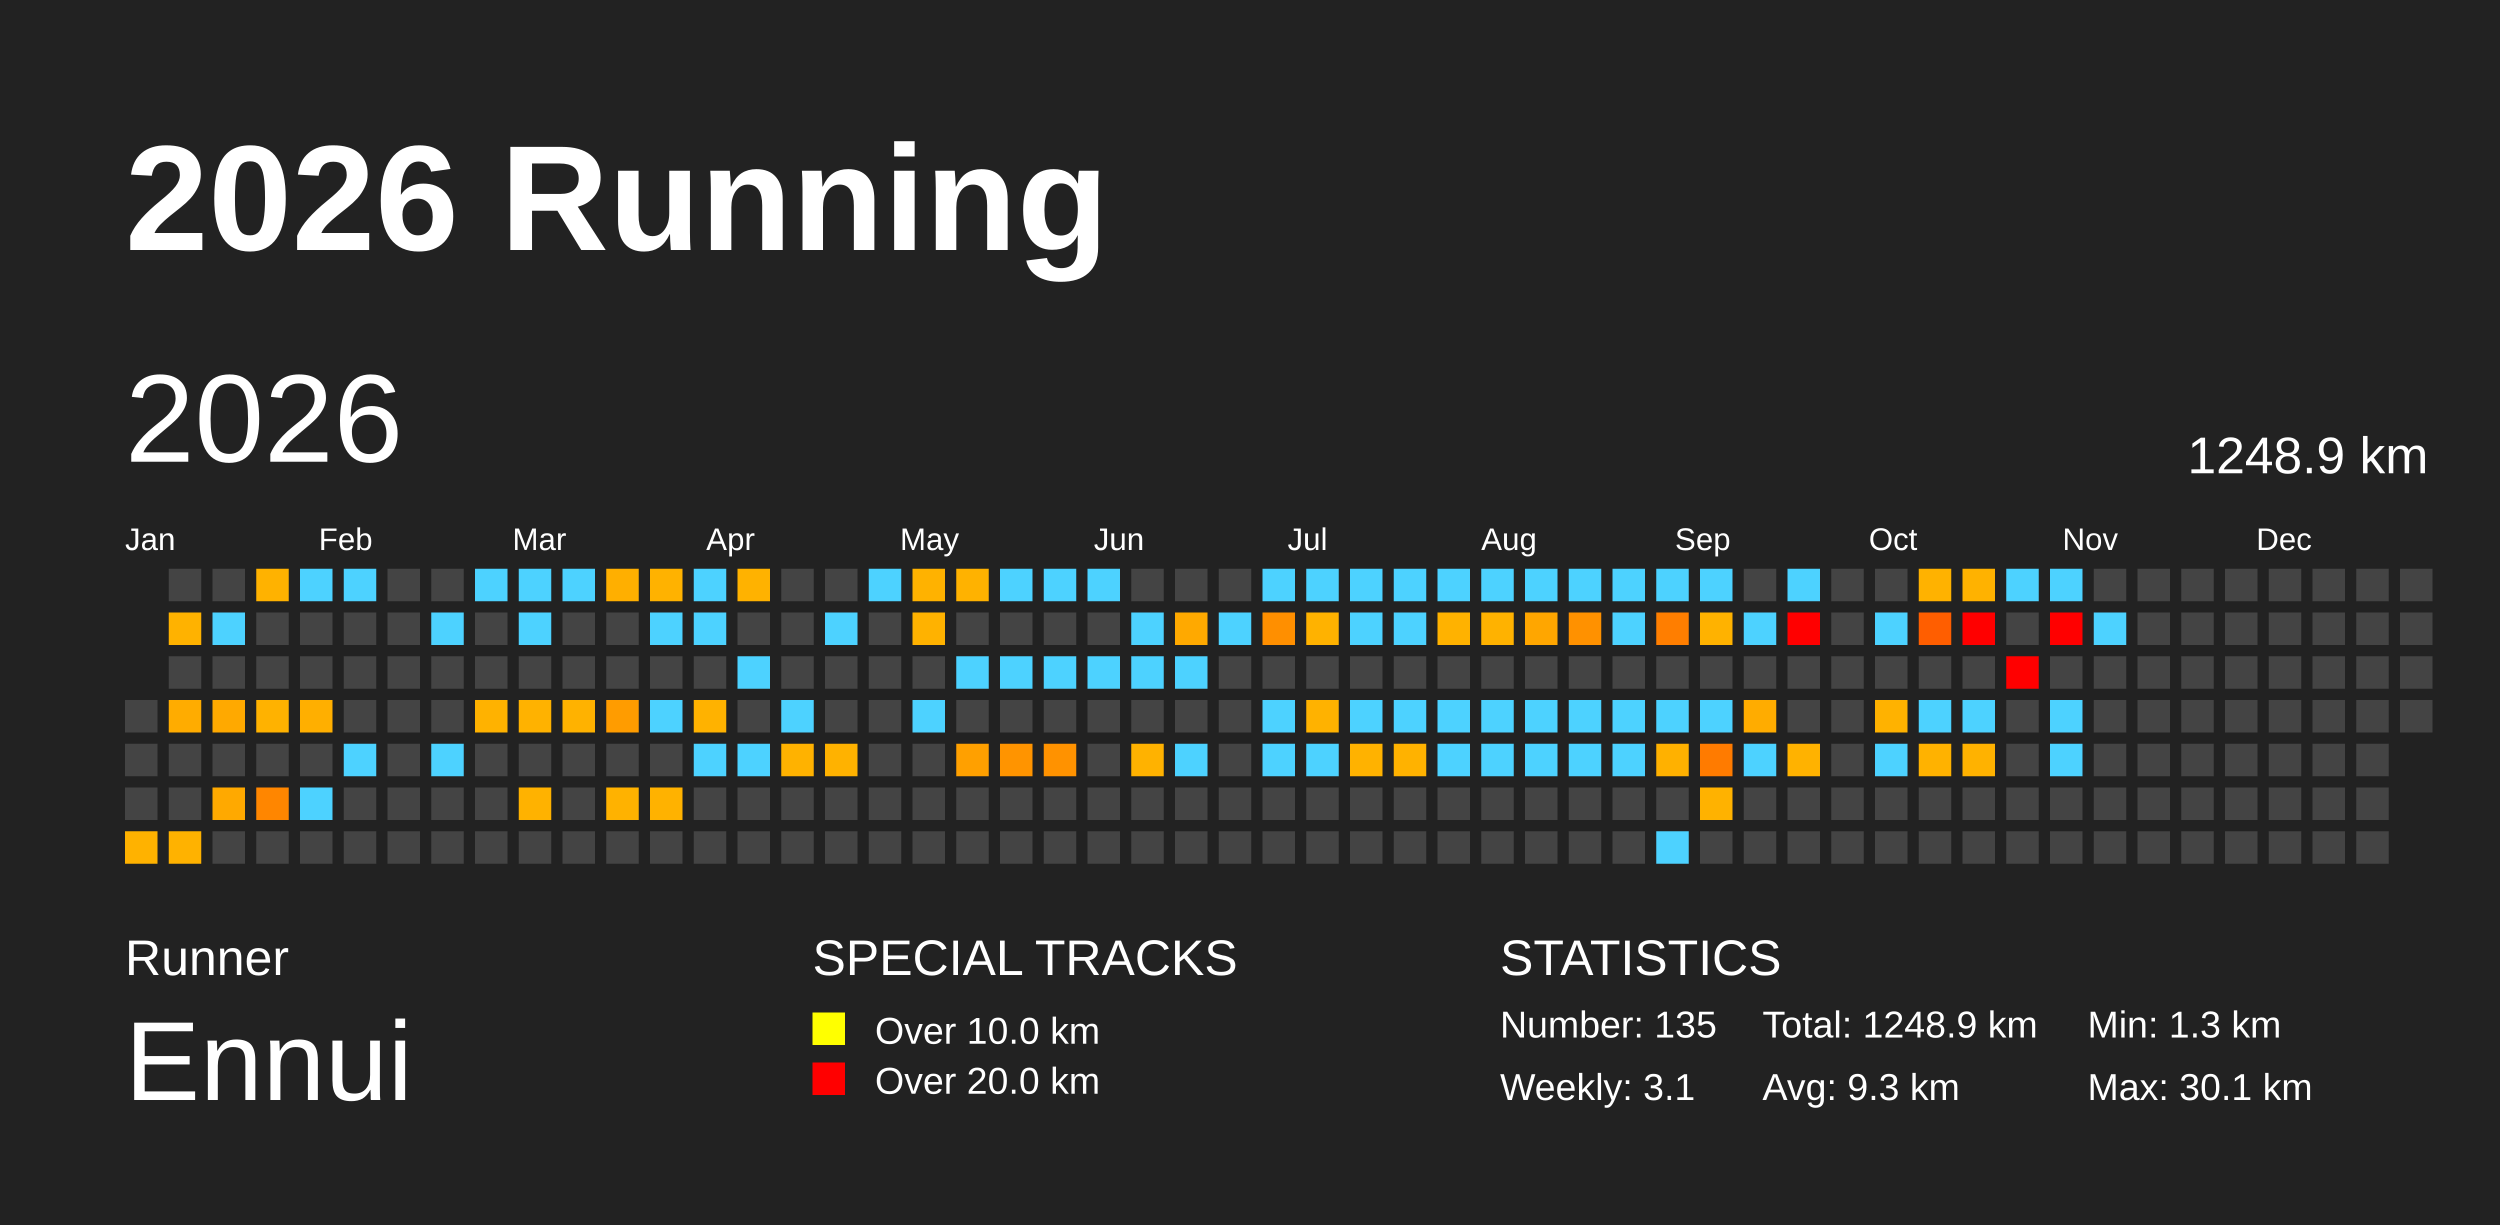
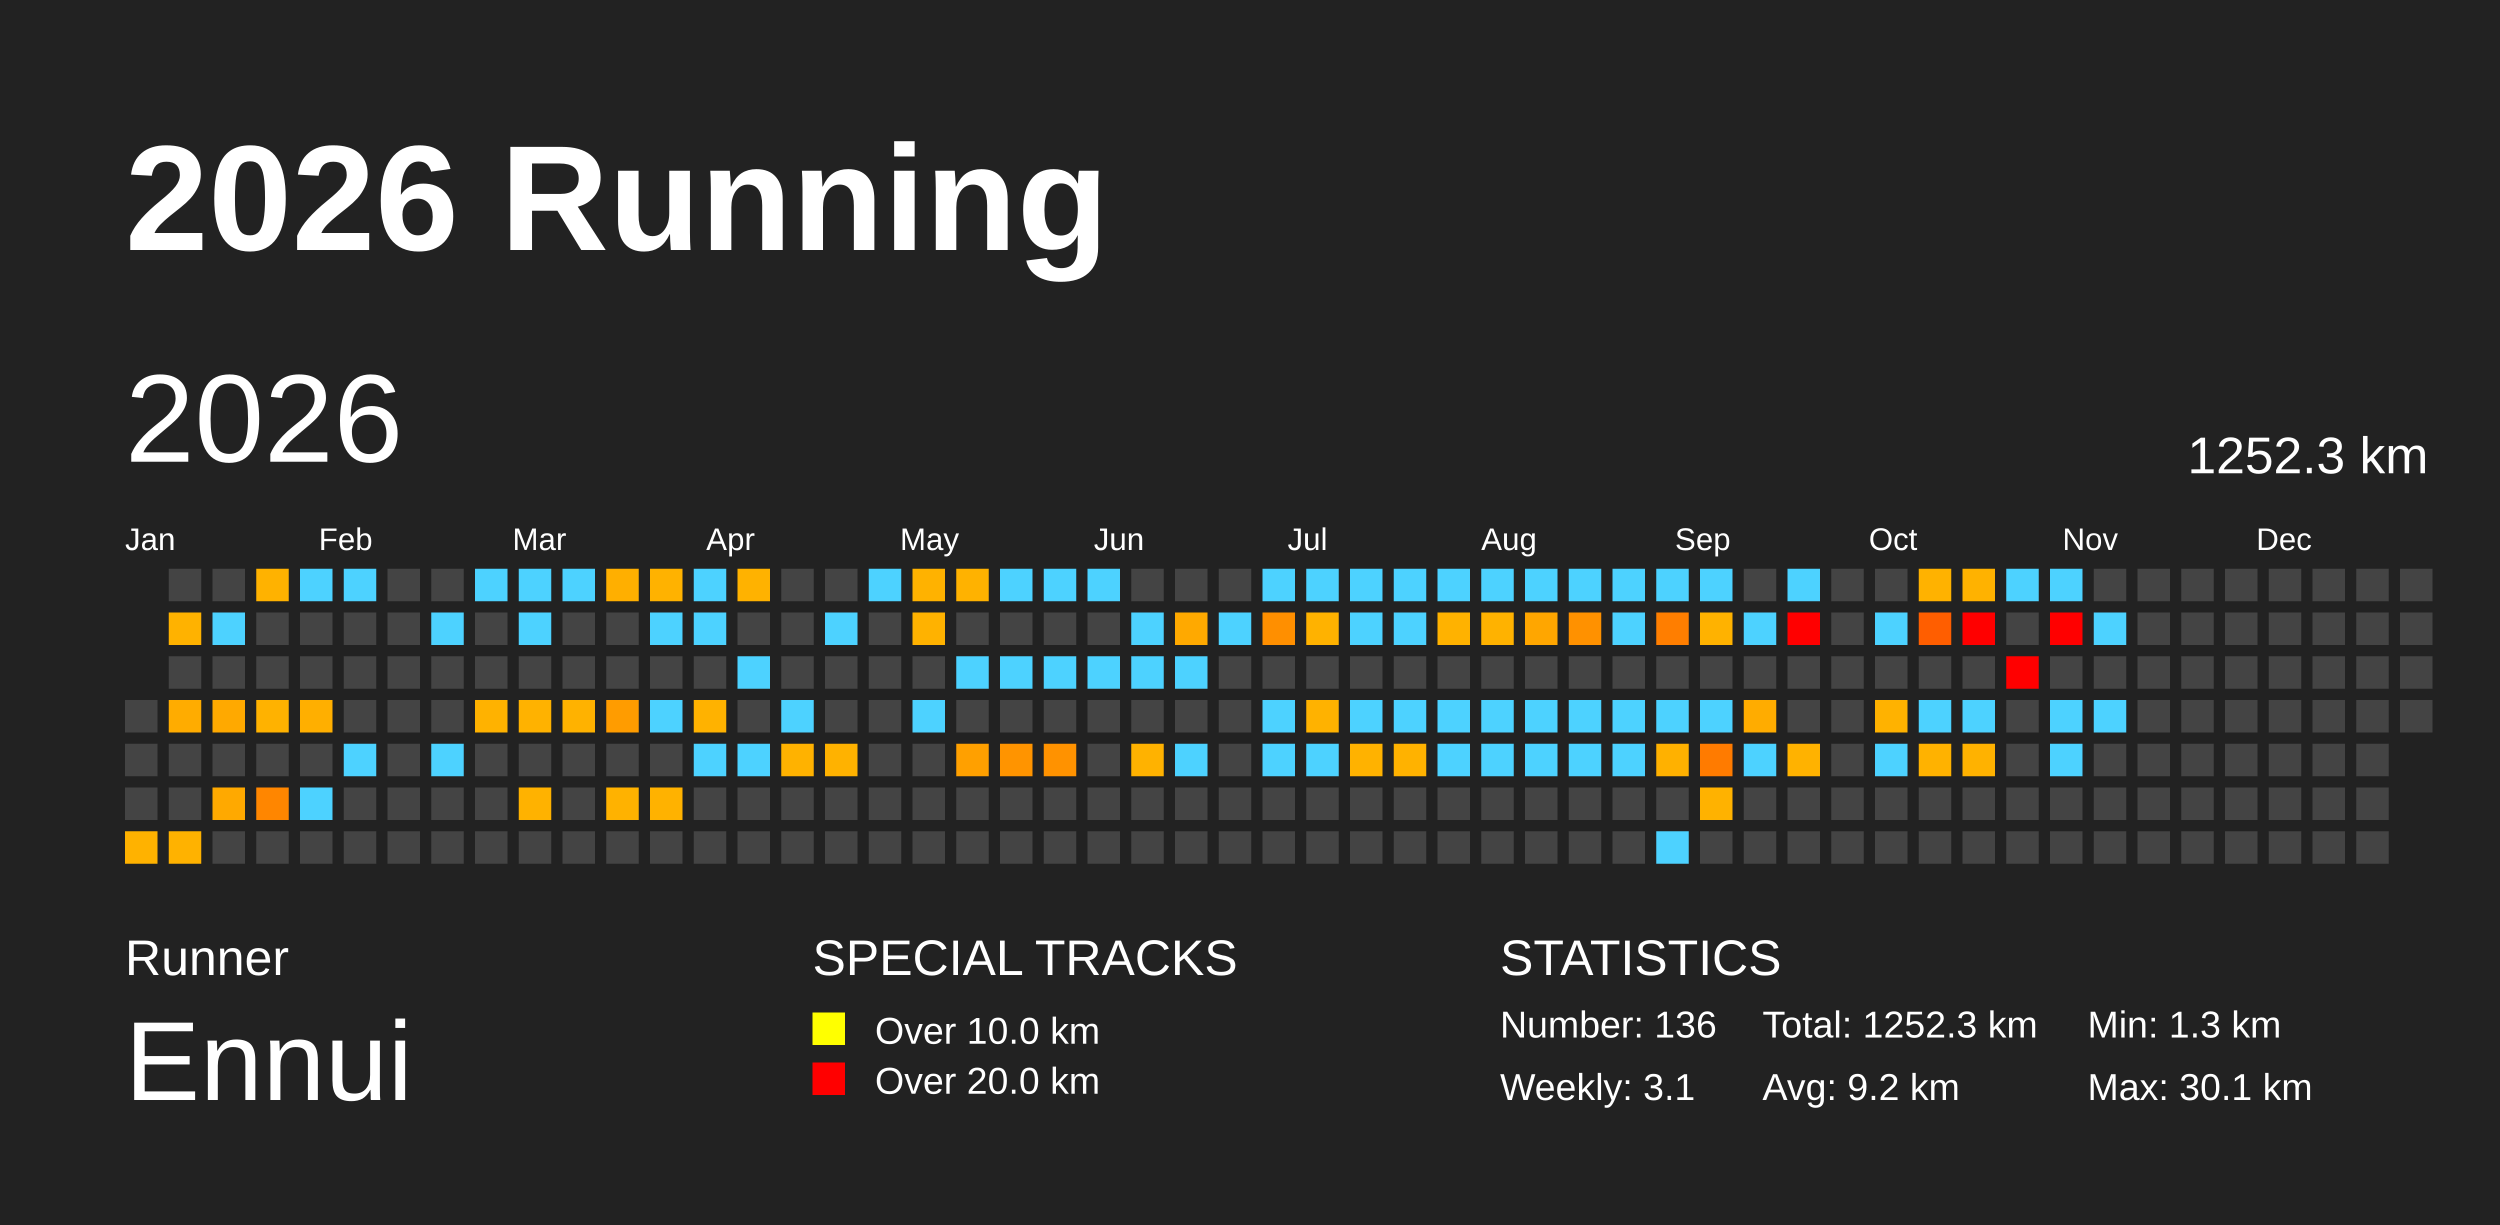
<svg xmlns="http://www.w3.org/2000/svg" baseProfile="full" height="98mm" version="1.1" viewBox="0,0,200,98" width="200mm">
  <defs />
  <rect fill="#222222" height="98" width="200" x="0" y="0" />
  <text fill="#FFFFFF" style="font-size:12px; font-family:Arial; font-weight:bold;" x="10" y="20">2026 Running</text>
  <text fill="#FFFFFF" style="font-size:4px; font-family:Arial" x="10" y="78">Runner</text>
  <text fill="#FFFFFF" style="font-size:9px; font-family:Arial" x="10" y="88">Ennui</text>
  <text fill="#FFFFFF" style="font-size:4px; font-family:Arial" x="65" y="78">SPECIAL TRACKS</text>
  <rect fill="yellow" height="2.6" width="2.6" x="65" y="81" />
  <text fill="#FFFFFF" style="font-size:3px; font-family:Arial" x="70" y="83.5">Over 10.0 km</text>
  <rect fill="red" height="2.6" width="2.6" x="65" y="85" />
  <text fill="#FFFFFF" style="font-size:3px; font-family:Arial" x="70" y="87.5">Over 20.0 km</text>
  <text fill="#FFFFFF" style="font-size:4px; font-family:Arial" x="120" y="78">STATISTICS</text>
-   <text fill="#FFFFFF" style="font-size:3px; font-family:Arial" x="120" y="83">Number: 135</text>
+   <text fill="#FFFFFF" style="font-size:3px; font-family:Arial" x="120" y="83">Number: 136</text>
  <text fill="#FFFFFF" style="font-size:3px; font-family:Arial" x="120" y="88">Weekly: 3.1</text>
-   <text fill="#FFFFFF" style="font-size:3px; font-family:Arial" x="141" y="83">Total: 1248.9 km</text>
-   <text fill="#FFFFFF" style="font-size:3px; font-family:Arial" x="141" y="88">Avg: 9.3 km</text>
+   <text fill="#FFFFFF" style="font-size:3px; font-family:Arial" x="141" y="83">Total: 1252.3 km</text>
+   <text fill="#FFFFFF" style="font-size:3px; font-family:Arial" x="141" y="88">Avg: 9.2 km</text>
  <text fill="#FFFFFF" style="font-size:3px; font-family:Arial" x="167" y="83">Min: 1.3 km</text>
  <text fill="#FFFFFF" style="font-size:3px; font-family:Arial" x="167" y="88">Max: 30.1 km</text>
  <text dominant-baseline="hanging" fill="#FFFFFF" style="font-size:10.0px; font-family:Arial;" x="10" y="30">2026</text>
-   <text dominant-baseline="hanging" fill="#FFFFFF" style="font-size:4.125px; font-family:Arial;" x="175" y="35">1248.9 km</text>
+   <text dominant-baseline="hanging" fill="#FFFFFF" style="font-size:4.125px; font-family:Arial;" x="175" y="35">1252.3 km</text>
  <text fill="#FFFFFF" style="font-size:2.5px; font-family:Arial" x="10.0" y="44">Jan</text>
  <text fill="#FFFFFF" style="font-size:2.5px; font-family:Arial" x="25.5" y="44">Feb</text>
  <text fill="#FFFFFF" style="font-size:2.5px; font-family:Arial" x="41.0" y="44">Mar</text>
  <text fill="#FFFFFF" style="font-size:2.5px; font-family:Arial" x="56.5" y="44">Apr</text>
  <text fill="#FFFFFF" style="font-size:2.5px; font-family:Arial" x="72.0" y="44">May</text>
  <text fill="#FFFFFF" style="font-size:2.5px; font-family:Arial" x="87.5" y="44">Jun</text>
  <text fill="#FFFFFF" style="font-size:2.5px; font-family:Arial" x="103.0" y="44">Jul</text>
  <text fill="#FFFFFF" style="font-size:2.5px; font-family:Arial" x="118.5" y="44">Aug</text>
  <text fill="#FFFFFF" style="font-size:2.5px; font-family:Arial" x="134.0" y="44">Sep</text>
  <text fill="#FFFFFF" style="font-size:2.5px; font-family:Arial" x="149.5" y="44">Oct</text>
  <text fill="#FFFFFF" style="font-size:2.5px; font-family:Arial" x="165.0" y="44">Nov</text>
  <text fill="#FFFFFF" style="font-size:2.5px; font-family:Arial" x="180.5" y="44">Dec</text>
  <rect fill="#444444" height="2.6" width="2.6" x="10.0" y="56.0" />
  <rect fill="#444444" height="2.6" width="2.6" x="10.0" y="59.5" />
  <rect fill="#444444" height="2.6" width="2.6" x="10.0" y="63.0" />
  <rect fill="#ffb200" height="2.6" width="2.6" x="10.0" y="66.5" />
  <rect fill="#444444" height="2.6" width="2.6" x="13.5" y="45.5" />
  <rect fill="#ffb200" height="2.6" width="2.6" x="13.5" y="49.0" />
  <rect fill="#444444" height="2.6" width="2.6" x="13.5" y="52.5" />
  <rect fill="#ffac00" height="2.6" width="2.6" x="13.5" y="56.0" />
  <rect fill="#444444" height="2.6" width="2.6" x="13.5" y="59.5" />
  <rect fill="#444444" height="2.6" width="2.6" x="13.5" y="63.0" />
  <rect fill="#ffb200" height="2.6" width="2.6" x="13.5" y="66.5" />
  <rect fill="#444444" height="2.6" width="2.6" x="17.0" y="45.5" />
  <rect fill="#4dd2ff" height="2.6" width="2.6" x="17.0" y="49.0" />
  <rect fill="#444444" height="2.6" width="2.6" x="17.0" y="52.5" />
  <rect fill="#ffa900" height="2.6" width="2.6" x="17.0" y="56.0" />
  <rect fill="#444444" height="2.6" width="2.6" x="17.0" y="59.5" />
  <rect fill="#ffa900" height="2.6" width="2.6" x="17.0" y="63.0" />
  <rect fill="#444444" height="2.6" width="2.6" x="17.0" y="66.5" />
  <rect fill="#ffb200" height="2.6" width="2.6" x="20.5" y="45.5" />
  <rect fill="#444444" height="2.6" width="2.6" x="20.5" y="49.0" />
  <rect fill="#444444" height="2.6" width="2.6" x="20.5" y="52.5" />
  <rect fill="#ffb200" height="2.6" width="2.6" x="20.5" y="56.0" />
  <rect fill="#444444" height="2.6" width="2.6" x="20.5" y="59.5" />
  <rect fill="#ff8600" height="2.6" width="2.6" x="20.5" y="63.0" />
  <rect fill="#444444" height="2.6" width="2.6" x="20.5" y="66.5" />
  <rect fill="#4dd2ff" height="2.6" width="2.6" x="24.0" y="45.5" />
  <rect fill="#444444" height="2.6" width="2.6" x="24.0" y="49.0" />
  <rect fill="#444444" height="2.6" width="2.6" x="24.0" y="52.5" />
  <rect fill="#ffaf00" height="2.6" width="2.6" x="24.0" y="56.0" />
  <rect fill="#444444" height="2.6" width="2.6" x="24.0" y="59.5" />
  <rect fill="#4dd2ff" height="2.6" width="2.6" x="24.0" y="63.0" />
  <rect fill="#444444" height="2.6" width="2.6" x="24.0" y="66.5" />
  <rect fill="#4dd2ff" height="2.6" width="2.6" x="27.5" y="45.5" />
  <rect fill="#444444" height="2.6" width="2.6" x="27.5" y="49.0" />
  <rect fill="#444444" height="2.6" width="2.6" x="27.5" y="52.5" />
  <rect fill="#444444" height="2.6" width="2.6" x="27.5" y="56.0" />
  <rect fill="#4dd2ff" height="2.6" width="2.6" x="27.5" y="59.5" />
  <rect fill="#444444" height="2.6" width="2.6" x="27.5" y="63.0" />
  <rect fill="#444444" height="2.6" width="2.6" x="27.5" y="66.5" />
  <rect fill="#444444" height="2.6" width="2.6" x="31.0" y="45.5" />
  <rect fill="#444444" height="2.6" width="2.6" x="31.0" y="49.0" />
  <rect fill="#444444" height="2.6" width="2.6" x="31.0" y="52.5" />
  <rect fill="#444444" height="2.6" width="2.6" x="31.0" y="56.0" />
  <rect fill="#444444" height="2.6" width="2.6" x="31.0" y="59.5" />
  <rect fill="#444444" height="2.6" width="2.6" x="31.0" y="63.0" />
  <rect fill="#444444" height="2.6" width="2.6" x="31.0" y="66.5" />
  <rect fill="#444444" height="2.6" width="2.6" x="34.5" y="45.5" />
  <rect fill="#4dd2ff" height="2.6" width="2.6" x="34.5" y="49.0" />
  <rect fill="#444444" height="2.6" width="2.6" x="34.5" y="52.5" />
  <rect fill="#444444" height="2.6" width="2.6" x="34.5" y="56.0" />
  <rect fill="#4dd2ff" height="2.6" width="2.6" x="34.5" y="59.5" />
  <rect fill="#444444" height="2.6" width="2.6" x="34.5" y="63.0" />
  <rect fill="#444444" height="2.6" width="2.6" x="34.5" y="66.5" />
  <rect fill="#4dd2ff" height="2.6" width="2.6" x="38.0" y="45.5" />
  <rect fill="#444444" height="2.6" width="2.6" x="38.0" y="49.0" />
  <rect fill="#444444" height="2.6" width="2.6" x="38.0" y="52.5" />
  <rect fill="#ffb200" height="2.6" width="2.6" x="38.0" y="56.0" />
  <rect fill="#444444" height="2.6" width="2.6" x="38.0" y="59.5" />
  <rect fill="#444444" height="2.6" width="2.6" x="38.0" y="63.0" />
  <rect fill="#444444" height="2.6" width="2.6" x="38.0" y="66.5" />
  <rect fill="#4dd2ff" height="2.6" width="2.6" x="41.5" y="45.5" />
  <rect fill="#4dd2ff" height="2.6" width="2.6" x="41.5" y="49.0" />
  <rect fill="#444444" height="2.6" width="2.6" x="41.5" y="52.5" />
  <rect fill="#ffb200" height="2.6" width="2.6" x="41.5" y="56.0" />
  <rect fill="#444444" height="2.6" width="2.6" x="41.5" y="59.5" />
  <rect fill="#ffb200" height="2.6" width="2.6" x="41.5" y="63.0" />
  <rect fill="#444444" height="2.6" width="2.6" x="41.5" y="66.5" />
  <rect fill="#4dd2ff" height="2.6" width="2.6" x="45.0" y="45.5" />
  <rect fill="#444444" height="2.6" width="2.6" x="45.0" y="49.0" />
  <rect fill="#444444" height="2.6" width="2.6" x="45.0" y="52.5" />
  <rect fill="#ffb200" height="2.6" width="2.6" x="45.0" y="56.0" />
  <rect fill="#444444" height="2.6" width="2.6" x="45.0" y="59.5" />
  <rect fill="#444444" height="2.6" width="2.6" x="45.0" y="63.0" />
  <rect fill="#444444" height="2.6" width="2.6" x="45.0" y="66.5" />
  <rect fill="#ffaf00" height="2.6" width="2.6" x="48.5" y="45.5" />
  <rect fill="#444444" height="2.6" width="2.6" x="48.5" y="49.0" />
  <rect fill="#444444" height="2.6" width="2.6" x="48.5" y="52.5" />
  <rect fill="#ff9c00" height="2.6" width="2.6" x="48.5" y="56.0" />
  <rect fill="#444444" height="2.6" width="2.6" x="48.5" y="59.5" />
  <rect fill="#ffb200" height="2.6" width="2.6" x="48.5" y="63.0" />
  <rect fill="#444444" height="2.6" width="2.6" x="48.5" y="66.5" />
  <rect fill="#ffb200" height="2.6" width="2.6" x="52.0" y="45.5" />
  <rect fill="#4dd2ff" height="2.6" width="2.6" x="52.0" y="49.0" />
  <rect fill="#444444" height="2.6" width="2.6" x="52.0" y="52.5" />
  <rect fill="#4dd2ff" height="2.6" width="2.6" x="52.0" y="56.0" />
  <rect fill="#444444" height="2.6" width="2.6" x="52.0" y="59.5" />
  <rect fill="#ffb200" height="2.6" width="2.6" x="52.0" y="63.0" />
  <rect fill="#444444" height="2.6" width="2.6" x="52.0" y="66.5" />
  <rect fill="#4dd2ff" height="2.6" width="2.6" x="55.5" y="45.5" />
  <rect fill="#4dd2ff" height="2.6" width="2.6" x="55.5" y="49.0" />
  <rect fill="#444444" height="2.6" width="2.6" x="55.5" y="52.5" />
  <rect fill="#ffb200" height="2.6" width="2.6" x="55.5" y="56.0" />
  <rect fill="#4dd2ff" height="2.6" width="2.6" x="55.5" y="59.5" />
  <rect fill="#444444" height="2.6" width="2.6" x="55.5" y="63.0" />
  <rect fill="#444444" height="2.6" width="2.6" x="55.5" y="66.5" />
  <rect fill="#ffb200" height="2.6" width="2.6" x="59.0" y="45.5" />
  <rect fill="#444444" height="2.6" width="2.6" x="59.0" y="49.0" />
  <rect fill="#4dd2ff" height="2.6" width="2.6" x="59.0" y="52.5" />
  <rect fill="#444444" height="2.6" width="2.6" x="59.0" y="56.0" />
  <rect fill="#4dd2ff" height="2.6" width="2.6" x="59.0" y="59.5" />
  <rect fill="#444444" height="2.6" width="2.6" x="59.0" y="63.0" />
  <rect fill="#444444" height="2.6" width="2.6" x="59.0" y="66.5" />
  <rect fill="#444444" height="2.6" width="2.6" x="62.5" y="45.5" />
  <rect fill="#444444" height="2.6" width="2.6" x="62.5" y="49.0" />
  <rect fill="#444444" height="2.6" width="2.6" x="62.5" y="52.5" />
  <rect fill="#4dd2ff" height="2.6" width="2.6" x="62.5" y="56.0" />
  <rect fill="#ffb200" height="2.6" width="2.6" x="62.5" y="59.5" />
  <rect fill="#444444" height="2.6" width="2.6" x="62.5" y="63.0" />
  <rect fill="#444444" height="2.6" width="2.6" x="62.5" y="66.5" />
  <rect fill="#444444" height="2.6" width="2.6" x="66.0" y="45.5" />
  <rect fill="#4dd2ff" height="2.6" width="2.6" x="66.0" y="49.0" />
  <rect fill="#444444" height="2.6" width="2.6" x="66.0" y="52.5" />
  <rect fill="#444444" height="2.6" width="2.6" x="66.0" y="56.0" />
  <rect fill="#ffb200" height="2.6" width="2.6" x="66.0" y="59.5" />
  <rect fill="#444444" height="2.6" width="2.6" x="66.0" y="63.0" />
  <rect fill="#444444" height="2.6" width="2.6" x="66.0" y="66.5" />
  <rect fill="#4dd2ff" height="2.6" width="2.6" x="69.5" y="45.5" />
  <rect fill="#444444" height="2.6" width="2.6" x="69.5" y="49.0" />
  <rect fill="#444444" height="2.6" width="2.6" x="69.5" y="52.5" />
  <rect fill="#444444" height="2.6" width="2.6" x="69.5" y="56.0" />
  <rect fill="#444444" height="2.6" width="2.6" x="69.5" y="59.5" />
  <rect fill="#444444" height="2.6" width="2.6" x="69.5" y="63.0" />
  <rect fill="#444444" height="2.6" width="2.6" x="69.5" y="66.5" />
  <rect fill="#ffb200" height="2.6" width="2.6" x="73.0" y="45.5" />
  <rect fill="#ffb200" height="2.6" width="2.6" x="73.0" y="49.0" />
  <rect fill="#444444" height="2.6" width="2.6" x="73.0" y="52.5" />
  <rect fill="#4dd2ff" height="2.6" width="2.6" x="73.0" y="56.0" />
  <rect fill="#444444" height="2.6" width="2.6" x="73.0" y="59.5" />
  <rect fill="#444444" height="2.6" width="2.6" x="73.0" y="63.0" />
  <rect fill="#444444" height="2.6" width="2.6" x="73.0" y="66.5" />
  <rect fill="#ffb200" height="2.6" width="2.6" x="76.5" y="45.5" />
  <rect fill="#444444" height="2.6" width="2.6" x="76.5" y="49.0" />
  <rect fill="#4dd2ff" height="2.6" width="2.6" x="76.5" y="52.5" />
  <rect fill="#444444" height="2.6" width="2.6" x="76.5" y="56.0" />
  <rect fill="#ffa000" height="2.6" width="2.6" x="76.5" y="59.5" />
  <rect fill="#444444" height="2.6" width="2.6" x="76.5" y="63.0" />
  <rect fill="#444444" height="2.6" width="2.6" x="76.5" y="66.5" />
  <rect fill="#4dd2ff" height="2.6" width="2.6" x="80.0" y="45.5" />
  <rect fill="#444444" height="2.6" width="2.6" x="80.0" y="49.0" />
  <rect fill="#4dd2ff" height="2.6" width="2.6" x="80.0" y="52.5" />
  <rect fill="#444444" height="2.6" width="2.6" x="80.0" y="56.0" />
  <rect fill="#ff9400" height="2.6" width="2.6" x="80.0" y="59.5" />
  <rect fill="#444444" height="2.6" width="2.6" x="80.0" y="63.0" />
  <rect fill="#444444" height="2.6" width="2.6" x="80.0" y="66.5" />
  <rect fill="#4dd2ff" height="2.6" width="2.6" x="83.5" y="45.5" />
  <rect fill="#444444" height="2.6" width="2.6" x="83.5" y="49.0" />
  <rect fill="#4dd2ff" height="2.6" width="2.6" x="83.5" y="52.5" />
  <rect fill="#444444" height="2.6" width="2.6" x="83.5" y="56.0" />
  <rect fill="#ff9200" height="2.6" width="2.6" x="83.5" y="59.5" />
  <rect fill="#444444" height="2.6" width="2.6" x="83.5" y="63.0" />
  <rect fill="#444444" height="2.6" width="2.6" x="83.5" y="66.5" />
  <rect fill="#4dd2ff" height="2.6" width="2.6" x="87.0" y="45.5" />
  <rect fill="#444444" height="2.6" width="2.6" x="87.0" y="49.0" />
  <rect fill="#4dd2ff" height="2.6" width="2.6" x="87.0" y="52.5" />
  <rect fill="#444444" height="2.6" width="2.6" x="87.0" y="56.0" />
  <rect fill="#444444" height="2.6" width="2.6" x="87.0" y="59.5" />
  <rect fill="#444444" height="2.6" width="2.6" x="87.0" y="63.0" />
  <rect fill="#444444" height="2.6" width="2.6" x="87.0" y="66.5" />
  <rect fill="#444444" height="2.6" width="2.6" x="90.5" y="45.5" />
  <rect fill="#4dd2ff" height="2.6" width="2.6" x="90.5" y="49.0" />
  <rect fill="#4dd2ff" height="2.6" width="2.6" x="90.5" y="52.5" />
  <rect fill="#444444" height="2.6" width="2.6" x="90.5" y="56.0" />
  <rect fill="#ffb200" height="2.6" width="2.6" x="90.5" y="59.5" />
  <rect fill="#444444" height="2.6" width="2.6" x="90.5" y="63.0" />
  <rect fill="#444444" height="2.6" width="2.6" x="90.5" y="66.5" />
  <rect fill="#444444" height="2.6" width="2.6" x="94.0" y="45.5" />
  <rect fill="#ffa900" height="2.6" width="2.6" x="94.0" y="49.0" />
  <rect fill="#4dd2ff" height="2.6" width="2.6" x="94.0" y="52.5" />
  <rect fill="#444444" height="2.6" width="2.6" x="94.0" y="56.0" />
  <rect fill="#4dd2ff" height="2.6" width="2.6" x="94.0" y="59.5" />
  <rect fill="#444444" height="2.6" width="2.6" x="94.0" y="63.0" />
  <rect fill="#444444" height="2.6" width="2.6" x="94.0" y="66.5" />
  <rect fill="#444444" height="2.6" width="2.6" x="97.5" y="45.5" />
  <rect fill="#4dd2ff" height="2.6" width="2.6" x="97.5" y="49.0" />
  <rect fill="#444444" height="2.6" width="2.6" x="97.5" y="52.5" />
  <rect fill="#444444" height="2.6" width="2.6" x="97.5" y="56.0" />
  <rect fill="#444444" height="2.6" width="2.6" x="97.5" y="59.5" />
  <rect fill="#444444" height="2.6" width="2.6" x="97.5" y="63.0" />
  <rect fill="#444444" height="2.6" width="2.6" x="97.5" y="66.5" />
  <rect fill="#4dd2ff" height="2.6" width="2.6" x="101.0" y="45.5" />
  <rect fill="#ff8f00" height="2.6" width="2.6" x="101.0" y="49.0" />
  <rect fill="#444444" height="2.6" width="2.6" x="101.0" y="52.5" />
  <rect fill="#4dd2ff" height="2.6" width="2.6" x="101.0" y="56.0" />
  <rect fill="#4dd2ff" height="2.6" width="2.6" x="101.0" y="59.5" />
  <rect fill="#444444" height="2.6" width="2.6" x="101.0" y="63.0" />
  <rect fill="#444444" height="2.6" width="2.6" x="101.0" y="66.5" />
  <rect fill="#4dd2ff" height="2.6" width="2.6" x="104.5" y="45.5" />
  <rect fill="#ffb200" height="2.6" width="2.6" x="104.5" y="49.0" />
  <rect fill="#444444" height="2.6" width="2.6" x="104.5" y="52.5" />
  <rect fill="#ffb200" height="2.6" width="2.6" x="104.5" y="56.0" />
  <rect fill="#4dd2ff" height="2.6" width="2.6" x="104.5" y="59.5" />
  <rect fill="#444444" height="2.6" width="2.6" x="104.5" y="63.0" />
  <rect fill="#444444" height="2.6" width="2.6" x="104.5" y="66.5" />
  <rect fill="#4dd2ff" height="2.6" width="2.6" x="108.0" y="45.5" />
  <rect fill="#4dd2ff" height="2.6" width="2.6" x="108.0" y="49.0" />
  <rect fill="#444444" height="2.6" width="2.6" x="108.0" y="52.5" />
  <rect fill="#4dd2ff" height="2.6" width="2.6" x="108.0" y="56.0" />
  <rect fill="#ffb200" height="2.6" width="2.6" x="108.0" y="59.5" />
  <rect fill="#444444" height="2.6" width="2.6" x="108.0" y="63.0" />
  <rect fill="#444444" height="2.6" width="2.6" x="108.0" y="66.5" />
  <rect fill="#4dd2ff" height="2.6" width="2.6" x="111.5" y="45.5" />
  <rect fill="#4dd2ff" height="2.6" width="2.6" x="111.5" y="49.0" />
  <rect fill="#444444" height="2.6" width="2.6" x="111.5" y="52.5" />
  <rect fill="#4dd2ff" height="2.6" width="2.6" x="111.5" y="56.0" />
  <rect fill="#ffb200" height="2.6" width="2.6" x="111.5" y="59.5" />
  <rect fill="#444444" height="2.6" width="2.6" x="111.5" y="63.0" />
  <rect fill="#444444" height="2.6" width="2.6" x="111.5" y="66.5" />
  <rect fill="#4dd2ff" height="2.6" width="2.6" x="115.0" y="45.5" />
  <rect fill="#ffb200" height="2.6" width="2.6" x="115.0" y="49.0" />
  <rect fill="#444444" height="2.6" width="2.6" x="115.0" y="52.5" />
  <rect fill="#4dd2ff" height="2.6" width="2.6" x="115.0" y="56.0" />
  <rect fill="#4dd2ff" height="2.6" width="2.6" x="115.0" y="59.5" />
  <rect fill="#444444" height="2.6" width="2.6" x="115.0" y="63.0" />
  <rect fill="#444444" height="2.6" width="2.6" x="115.0" y="66.5" />
  <rect fill="#4dd2ff" height="2.6" width="2.6" x="118.5" y="45.5" />
  <rect fill="#ffb200" height="2.6" width="2.6" x="118.5" y="49.0" />
  <rect fill="#444444" height="2.6" width="2.6" x="118.5" y="52.5" />
  <rect fill="#4dd2ff" height="2.6" width="2.6" x="118.5" y="56.0" />
  <rect fill="#4dd2ff" height="2.6" width="2.6" x="118.5" y="59.5" />
  <rect fill="#444444" height="2.6" width="2.6" x="118.5" y="63.0" />
  <rect fill="#444444" height="2.6" width="2.6" x="118.5" y="66.5" />
  <rect fill="#4dd2ff" height="2.6" width="2.6" x="122.0" y="45.5" />
  <rect fill="#ffa600" height="2.6" width="2.6" x="122.0" y="49.0" />
  <rect fill="#444444" height="2.6" width="2.6" x="122.0" y="52.5" />
  <rect fill="#4dd2ff" height="2.6" width="2.6" x="122.0" y="56.0" />
  <rect fill="#4dd2ff" height="2.6" width="2.6" x="122.0" y="59.5" />
  <rect fill="#444444" height="2.6" width="2.6" x="122.0" y="63.0" />
  <rect fill="#444444" height="2.6" width="2.6" x="122.0" y="66.5" />
  <rect fill="#4dd2ff" height="2.6" width="2.6" x="125.5" y="45.5" />
  <rect fill="#ff9100" height="2.6" width="2.6" x="125.5" y="49.0" />
  <rect fill="#444444" height="2.6" width="2.6" x="125.5" y="52.5" />
  <rect fill="#4dd2ff" height="2.6" width="2.6" x="125.5" y="56.0" />
  <rect fill="#4dd2ff" height="2.6" width="2.6" x="125.5" y="59.5" />
  <rect fill="#444444" height="2.6" width="2.6" x="125.5" y="63.0" />
  <rect fill="#444444" height="2.6" width="2.6" x="125.5" y="66.5" />
  <rect fill="#4dd2ff" height="2.6" width="2.6" x="129.0" y="45.5" />
  <rect fill="#4dd2ff" height="2.6" width="2.6" x="129.0" y="49.0" />
  <rect fill="#444444" height="2.6" width="2.6" x="129.0" y="52.5" />
  <rect fill="#4dd2ff" height="2.6" width="2.6" x="129.0" y="56.0" />
  <rect fill="#4dd2ff" height="2.6" width="2.6" x="129.0" y="59.5" />
  <rect fill="#444444" height="2.6" width="2.6" x="129.0" y="63.0" />
  <rect fill="#444444" height="2.6" width="2.6" x="129.0" y="66.5" />
  <rect fill="#4dd2ff" height="2.6" width="2.6" x="132.5" y="45.5" />
  <rect fill="#ff7e00" height="2.6" width="2.6" x="132.5" y="49.0" />
  <rect fill="#444444" height="2.6" width="2.6" x="132.5" y="52.5" />
  <rect fill="#4dd2ff" height="2.6" width="2.6" x="132.5" y="56.0" />
  <rect fill="#ffb100" height="2.6" width="2.6" x="132.5" y="59.5" />
  <rect fill="#444444" height="2.6" width="2.6" x="132.5" y="63.0" />
  <rect fill="#4dd2ff" height="2.6" width="2.6" x="132.5" y="66.5" />
  <rect fill="#4dd2ff" height="2.6" width="2.6" x="136.0" y="45.5" />
  <rect fill="#ffb200" height="2.6" width="2.6" x="136.0" y="49.0" />
  <rect fill="#444444" height="2.6" width="2.6" x="136.0" y="52.5" />
  <rect fill="#4dd2ff" height="2.6" width="2.6" x="136.0" y="56.0" />
  <rect fill="#ff7b00" height="2.6" width="2.6" x="136.0" y="59.5" />
  <rect fill="#ffb200" height="2.6" width="2.6" x="136.0" y="63.0" />
  <rect fill="#444444" height="2.6" width="2.6" x="136.0" y="66.5" />
  <rect fill="#444444" height="2.6" width="2.6" x="139.5" y="45.5" />
  <rect fill="#4dd2ff" height="2.6" width="2.6" x="139.5" y="49.0" />
  <rect fill="#444444" height="2.6" width="2.6" x="139.5" y="52.5" />
  <rect fill="#ffac00" height="2.6" width="2.6" x="139.5" y="56.0" />
  <rect fill="#4dd2ff" height="2.6" width="2.6" x="139.5" y="59.5" />
  <rect fill="#444444" height="2.6" width="2.6" x="139.5" y="63.0" />
  <rect fill="#444444" height="2.6" width="2.6" x="139.5" y="66.5" />
  <rect fill="#4dd2ff" height="2.6" width="2.6" x="143.0" y="45.5" />
  <rect fill="red" height="2.6" width="2.6" x="143.0" y="49.0" />
  <rect fill="#444444" height="2.6" width="2.6" x="143.0" y="52.5" />
  <rect fill="#444444" height="2.6" width="2.6" x="143.0" y="56.0" />
  <rect fill="#ffb200" height="2.6" width="2.6" x="143.0" y="59.5" />
  <rect fill="#444444" height="2.6" width="2.6" x="143.0" y="63.0" />
  <rect fill="#444444" height="2.6" width="2.6" x="143.0" y="66.5" />
  <rect fill="#444444" height="2.6" width="2.6" x="146.5" y="45.5" />
  <rect fill="#444444" height="2.6" width="2.6" x="146.5" y="49.0" />
  <rect fill="#444444" height="2.6" width="2.6" x="146.5" y="52.5" />
  <rect fill="#444444" height="2.6" width="2.6" x="146.5" y="56.0" />
  <rect fill="#444444" height="2.6" width="2.6" x="146.5" y="59.5" />
  <rect fill="#444444" height="2.6" width="2.6" x="146.5" y="63.0" />
  <rect fill="#444444" height="2.6" width="2.6" x="146.5" y="66.5" />
  <rect fill="#444444" height="2.6" width="2.6" x="150.0" y="45.5" />
  <rect fill="#4dd2ff" height="2.6" width="2.6" x="150.0" y="49.0" />
  <rect fill="#444444" height="2.6" width="2.6" x="150.0" y="52.5" />
  <rect fill="#ffb200" height="2.6" width="2.6" x="150.0" y="56.0" />
  <rect fill="#4dd2ff" height="2.6" width="2.6" x="150.0" y="59.5" />
  <rect fill="#444444" height="2.6" width="2.6" x="150.0" y="63.0" />
  <rect fill="#444444" height="2.6" width="2.6" x="150.0" y="66.5" />
  <rect fill="#ffb200" height="2.6" width="2.6" x="153.5" y="45.5" />
  <rect fill="#ff5e00" height="2.6" width="2.6" x="153.5" y="49.0" />
  <rect fill="#444444" height="2.6" width="2.6" x="153.5" y="52.5" />
  <rect fill="#4dd2ff" height="2.6" width="2.6" x="153.5" y="56.0" />
  <rect fill="#ffb200" height="2.6" width="2.6" x="153.5" y="59.5" />
  <rect fill="#444444" height="2.6" width="2.6" x="153.5" y="63.0" />
  <rect fill="#444444" height="2.6" width="2.6" x="153.5" y="66.5" />
  <rect fill="#ffb200" height="2.6" width="2.6" x="157.0" y="45.5" />
  <rect fill="red" height="2.6" width="2.6" x="157.0" y="49.0" />
  <rect fill="#444444" height="2.6" width="2.6" x="157.0" y="52.5" />
  <rect fill="#4dd2ff" height="2.6" width="2.6" x="157.0" y="56.0" />
  <rect fill="#ffb200" height="2.6" width="2.6" x="157.0" y="59.5" />
  <rect fill="#444444" height="2.6" width="2.6" x="157.0" y="63.0" />
  <rect fill="#444444" height="2.6" width="2.6" x="157.0" y="66.5" />
  <rect fill="#4dd2ff" height="2.6" width="2.6" x="160.5" y="45.5" />
  <rect fill="#444444" height="2.6" width="2.6" x="160.5" y="49.0" />
  <rect fill="red" height="2.6" width="2.6" x="160.5" y="52.5" />
  <rect fill="#444444" height="2.6" width="2.6" x="160.5" y="56.0" />
  <rect fill="#444444" height="2.6" width="2.6" x="160.5" y="59.5" />
  <rect fill="#444444" height="2.6" width="2.6" x="160.5" y="63.0" />
  <rect fill="#444444" height="2.6" width="2.6" x="160.5" y="66.5" />
  <rect fill="#4dd2ff" height="2.6" width="2.6" x="164.0" y="45.5" />
  <rect fill="red" height="2.6" width="2.6" x="164.0" y="49.0" />
  <rect fill="#444444" height="2.6" width="2.6" x="164.0" y="52.5" />
  <rect fill="#4dd2ff" height="2.6" width="2.6" x="164.0" y="56.0" />
  <rect fill="#4dd2ff" height="2.6" width="2.6" x="164.0" y="59.5" />
  <rect fill="#444444" height="2.6" width="2.6" x="164.0" y="63.0" />
  <rect fill="#444444" height="2.6" width="2.6" x="164.0" y="66.5" />
  <rect fill="#444444" height="2.6" width="2.6" x="167.5" y="45.5" />
  <rect fill="#4dd2ff" height="2.6" width="2.6" x="167.5" y="49.0" />
  <rect fill="#444444" height="2.6" width="2.6" x="167.5" y="52.5" />
-   <rect fill="#444444" height="2.6" width="2.6" x="167.5" y="56.0" />
+   <rect fill="#4dd2ff" height="2.6" width="2.6" x="167.5" y="56.0" />
  <rect fill="#444444" height="2.6" width="2.6" x="167.5" y="59.5" />
  <rect fill="#444444" height="2.6" width="2.6" x="167.5" y="63.0" />
  <rect fill="#444444" height="2.6" width="2.6" x="167.5" y="66.5" />
  <rect fill="#444444" height="2.6" width="2.6" x="171.0" y="45.5" />
  <rect fill="#444444" height="2.6" width="2.6" x="171.0" y="49.0" />
  <rect fill="#444444" height="2.6" width="2.6" x="171.0" y="52.5" />
  <rect fill="#444444" height="2.6" width="2.6" x="171.0" y="56.0" />
  <rect fill="#444444" height="2.6" width="2.6" x="171.0" y="59.5" />
  <rect fill="#444444" height="2.6" width="2.6" x="171.0" y="63.0" />
  <rect fill="#444444" height="2.6" width="2.6" x="171.0" y="66.5" />
  <rect fill="#444444" height="2.6" width="2.6" x="174.5" y="45.5" />
  <rect fill="#444444" height="2.6" width="2.6" x="174.5" y="49.0" />
  <rect fill="#444444" height="2.6" width="2.6" x="174.5" y="52.5" />
  <rect fill="#444444" height="2.6" width="2.6" x="174.5" y="56.0" />
  <rect fill="#444444" height="2.6" width="2.6" x="174.5" y="59.5" />
  <rect fill="#444444" height="2.6" width="2.6" x="174.5" y="63.0" />
  <rect fill="#444444" height="2.6" width="2.6" x="174.5" y="66.5" />
  <rect fill="#444444" height="2.6" width="2.6" x="178.0" y="45.5" />
  <rect fill="#444444" height="2.6" width="2.6" x="178.0" y="49.0" />
  <rect fill="#444444" height="2.6" width="2.6" x="178.0" y="52.5" />
  <rect fill="#444444" height="2.6" width="2.6" x="178.0" y="56.0" />
  <rect fill="#444444" height="2.6" width="2.6" x="178.0" y="59.5" />
  <rect fill="#444444" height="2.6" width="2.6" x="178.0" y="63.0" />
  <rect fill="#444444" height="2.6" width="2.6" x="178.0" y="66.5" />
  <rect fill="#444444" height="2.6" width="2.6" x="181.5" y="45.5" />
  <rect fill="#444444" height="2.6" width="2.6" x="181.5" y="49.0" />
  <rect fill="#444444" height="2.6" width="2.6" x="181.5" y="52.5" />
  <rect fill="#444444" height="2.6" width="2.6" x="181.5" y="56.0" />
  <rect fill="#444444" height="2.6" width="2.6" x="181.5" y="59.5" />
  <rect fill="#444444" height="2.6" width="2.6" x="181.5" y="63.0" />
  <rect fill="#444444" height="2.6" width="2.6" x="181.5" y="66.5" />
  <rect fill="#444444" height="2.6" width="2.6" x="185.0" y="45.5" />
  <rect fill="#444444" height="2.6" width="2.6" x="185.0" y="49.0" />
  <rect fill="#444444" height="2.6" width="2.6" x="185.0" y="52.5" />
  <rect fill="#444444" height="2.6" width="2.6" x="185.0" y="56.0" />
  <rect fill="#444444" height="2.6" width="2.6" x="185.0" y="59.5" />
  <rect fill="#444444" height="2.6" width="2.6" x="185.0" y="63.0" />
  <rect fill="#444444" height="2.6" width="2.6" x="185.0" y="66.5" />
  <rect fill="#444444" height="2.6" width="2.6" x="188.5" y="45.5" />
  <rect fill="#444444" height="2.6" width="2.6" x="188.5" y="49.0" />
  <rect fill="#444444" height="2.6" width="2.6" x="188.5" y="52.5" />
  <rect fill="#444444" height="2.6" width="2.6" x="188.5" y="56.0" />
  <rect fill="#444444" height="2.6" width="2.6" x="188.5" y="59.5" />
  <rect fill="#444444" height="2.6" width="2.6" x="188.5" y="63.0" />
  <rect fill="#444444" height="2.6" width="2.6" x="188.5" y="66.5" />
  <rect fill="#444444" height="2.6" width="2.6" x="192.0" y="45.5" />
  <rect fill="#444444" height="2.6" width="2.6" x="192.0" y="49.0" />
  <rect fill="#444444" height="2.6" width="2.6" x="192.0" y="52.5" />
  <rect fill="#444444" height="2.6" width="2.6" x="192.0" y="56.0" />
</svg>
